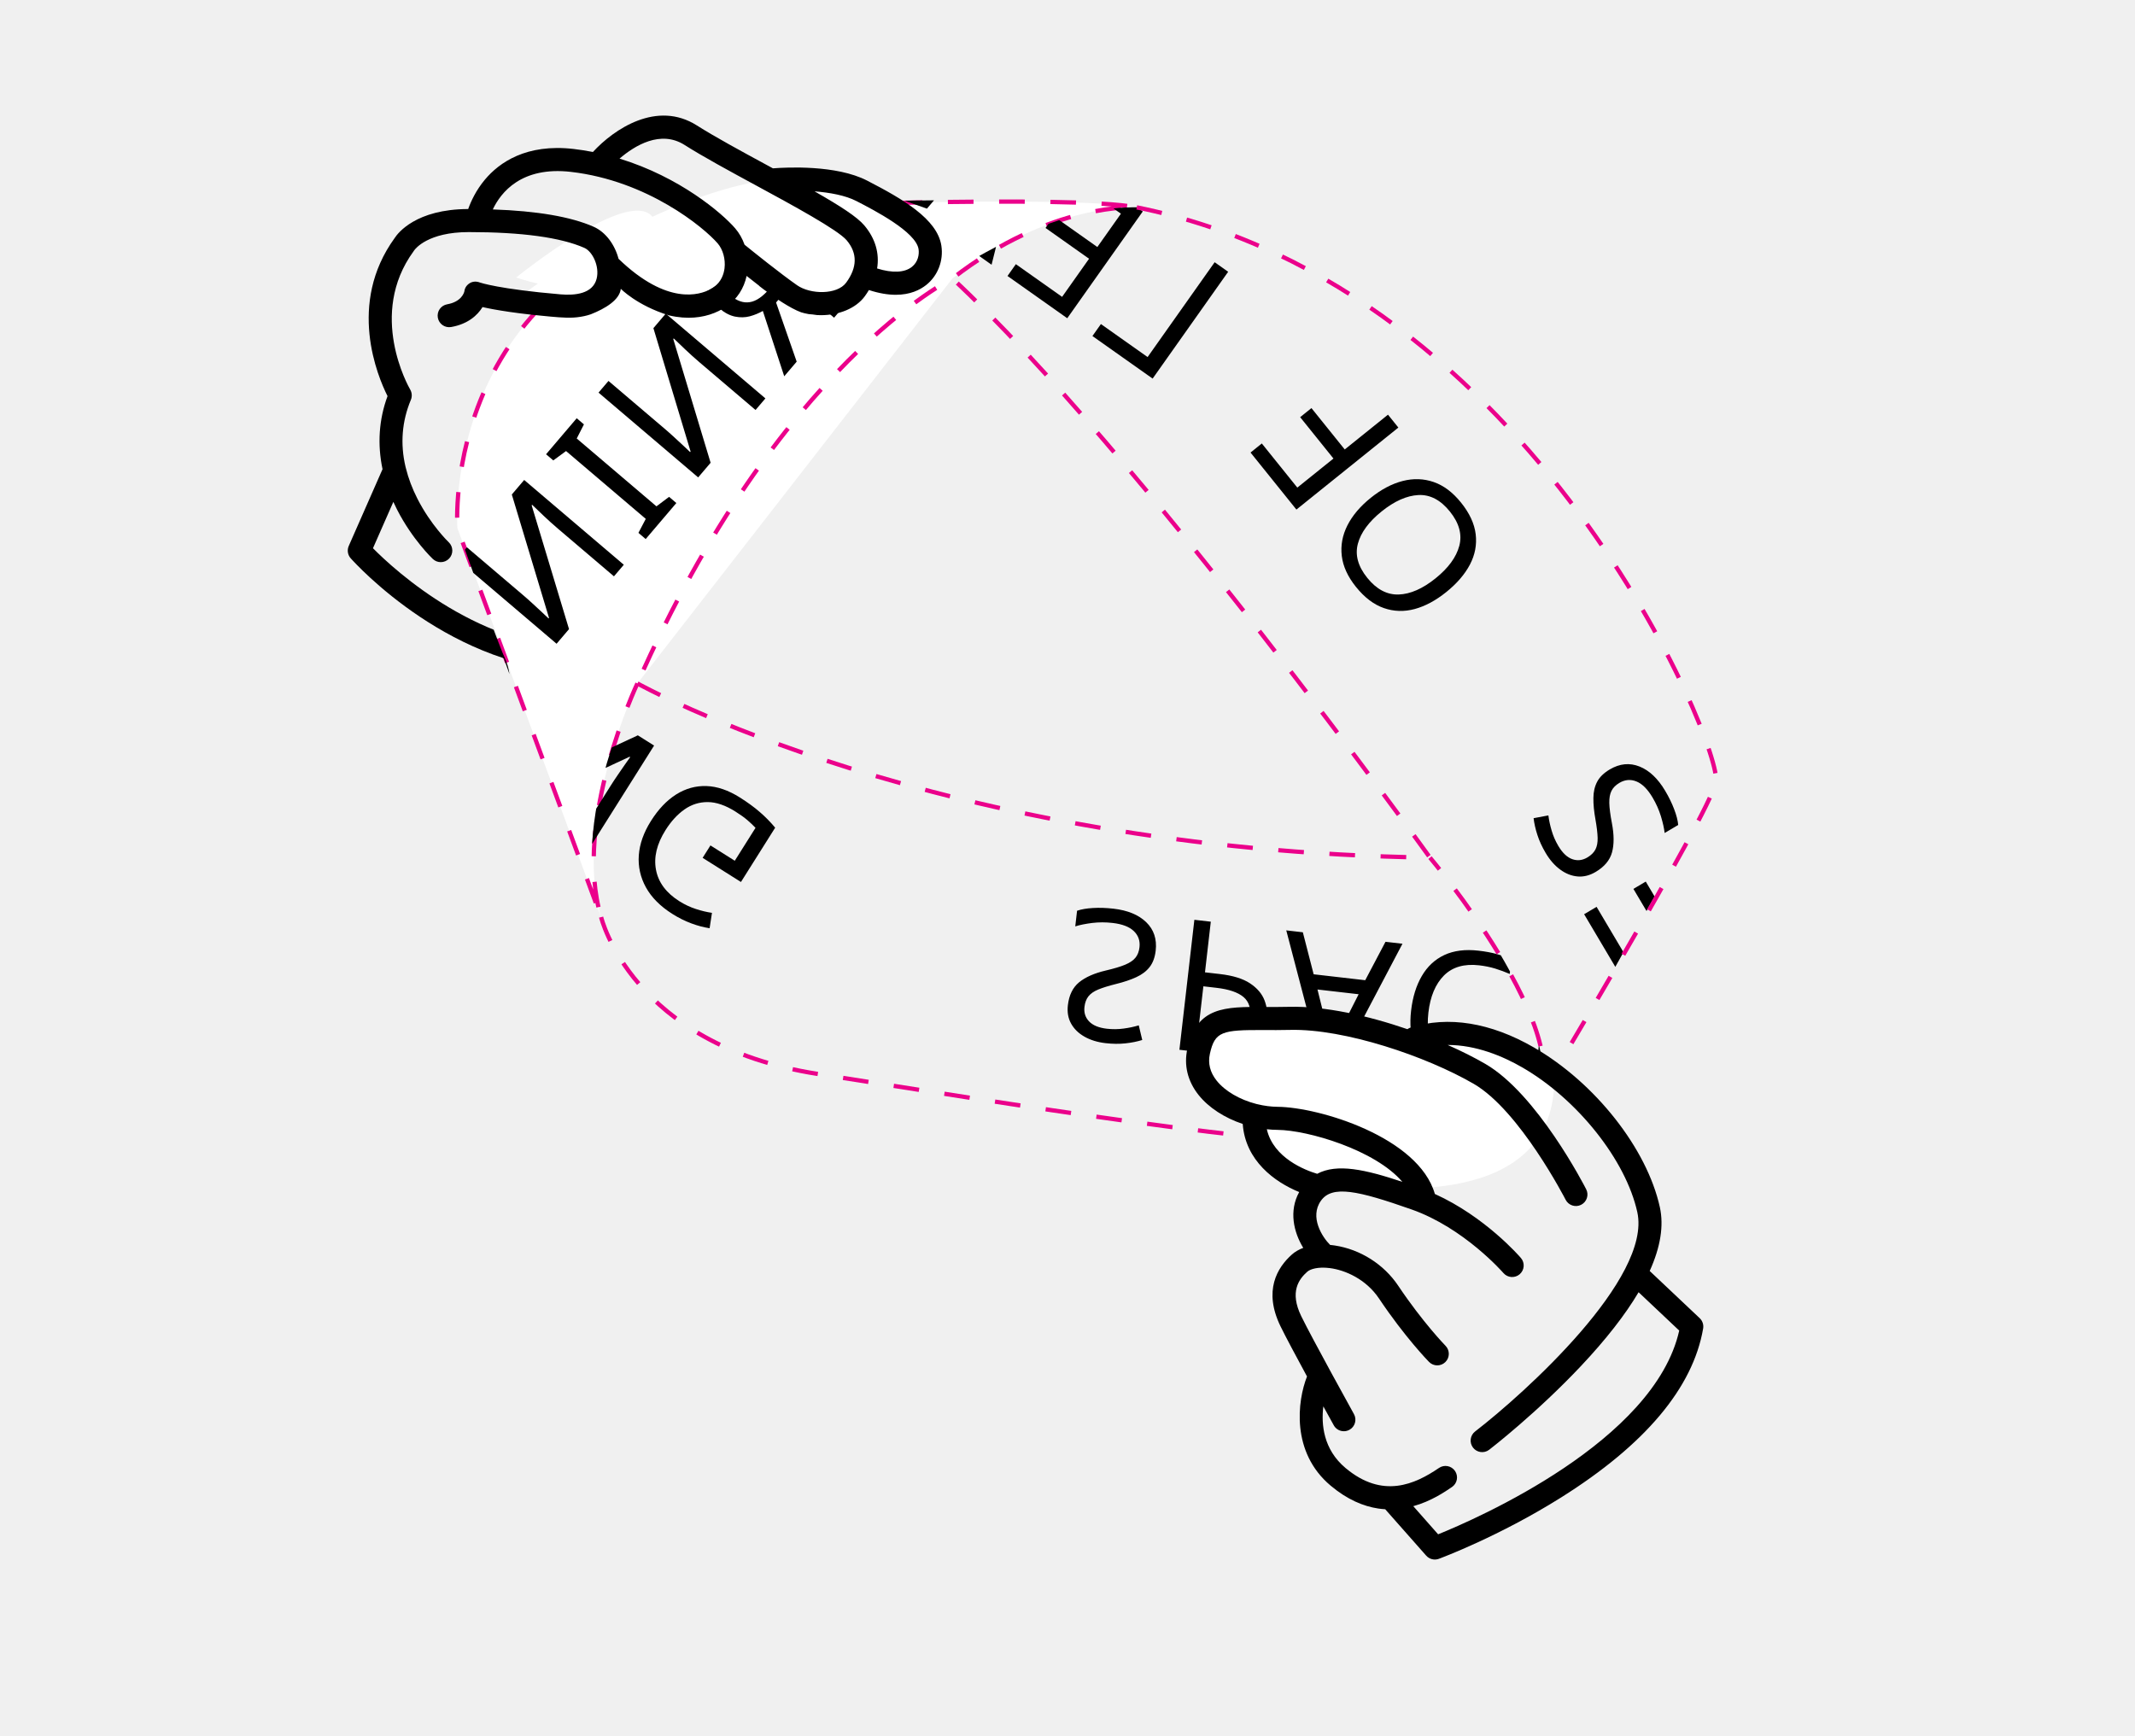
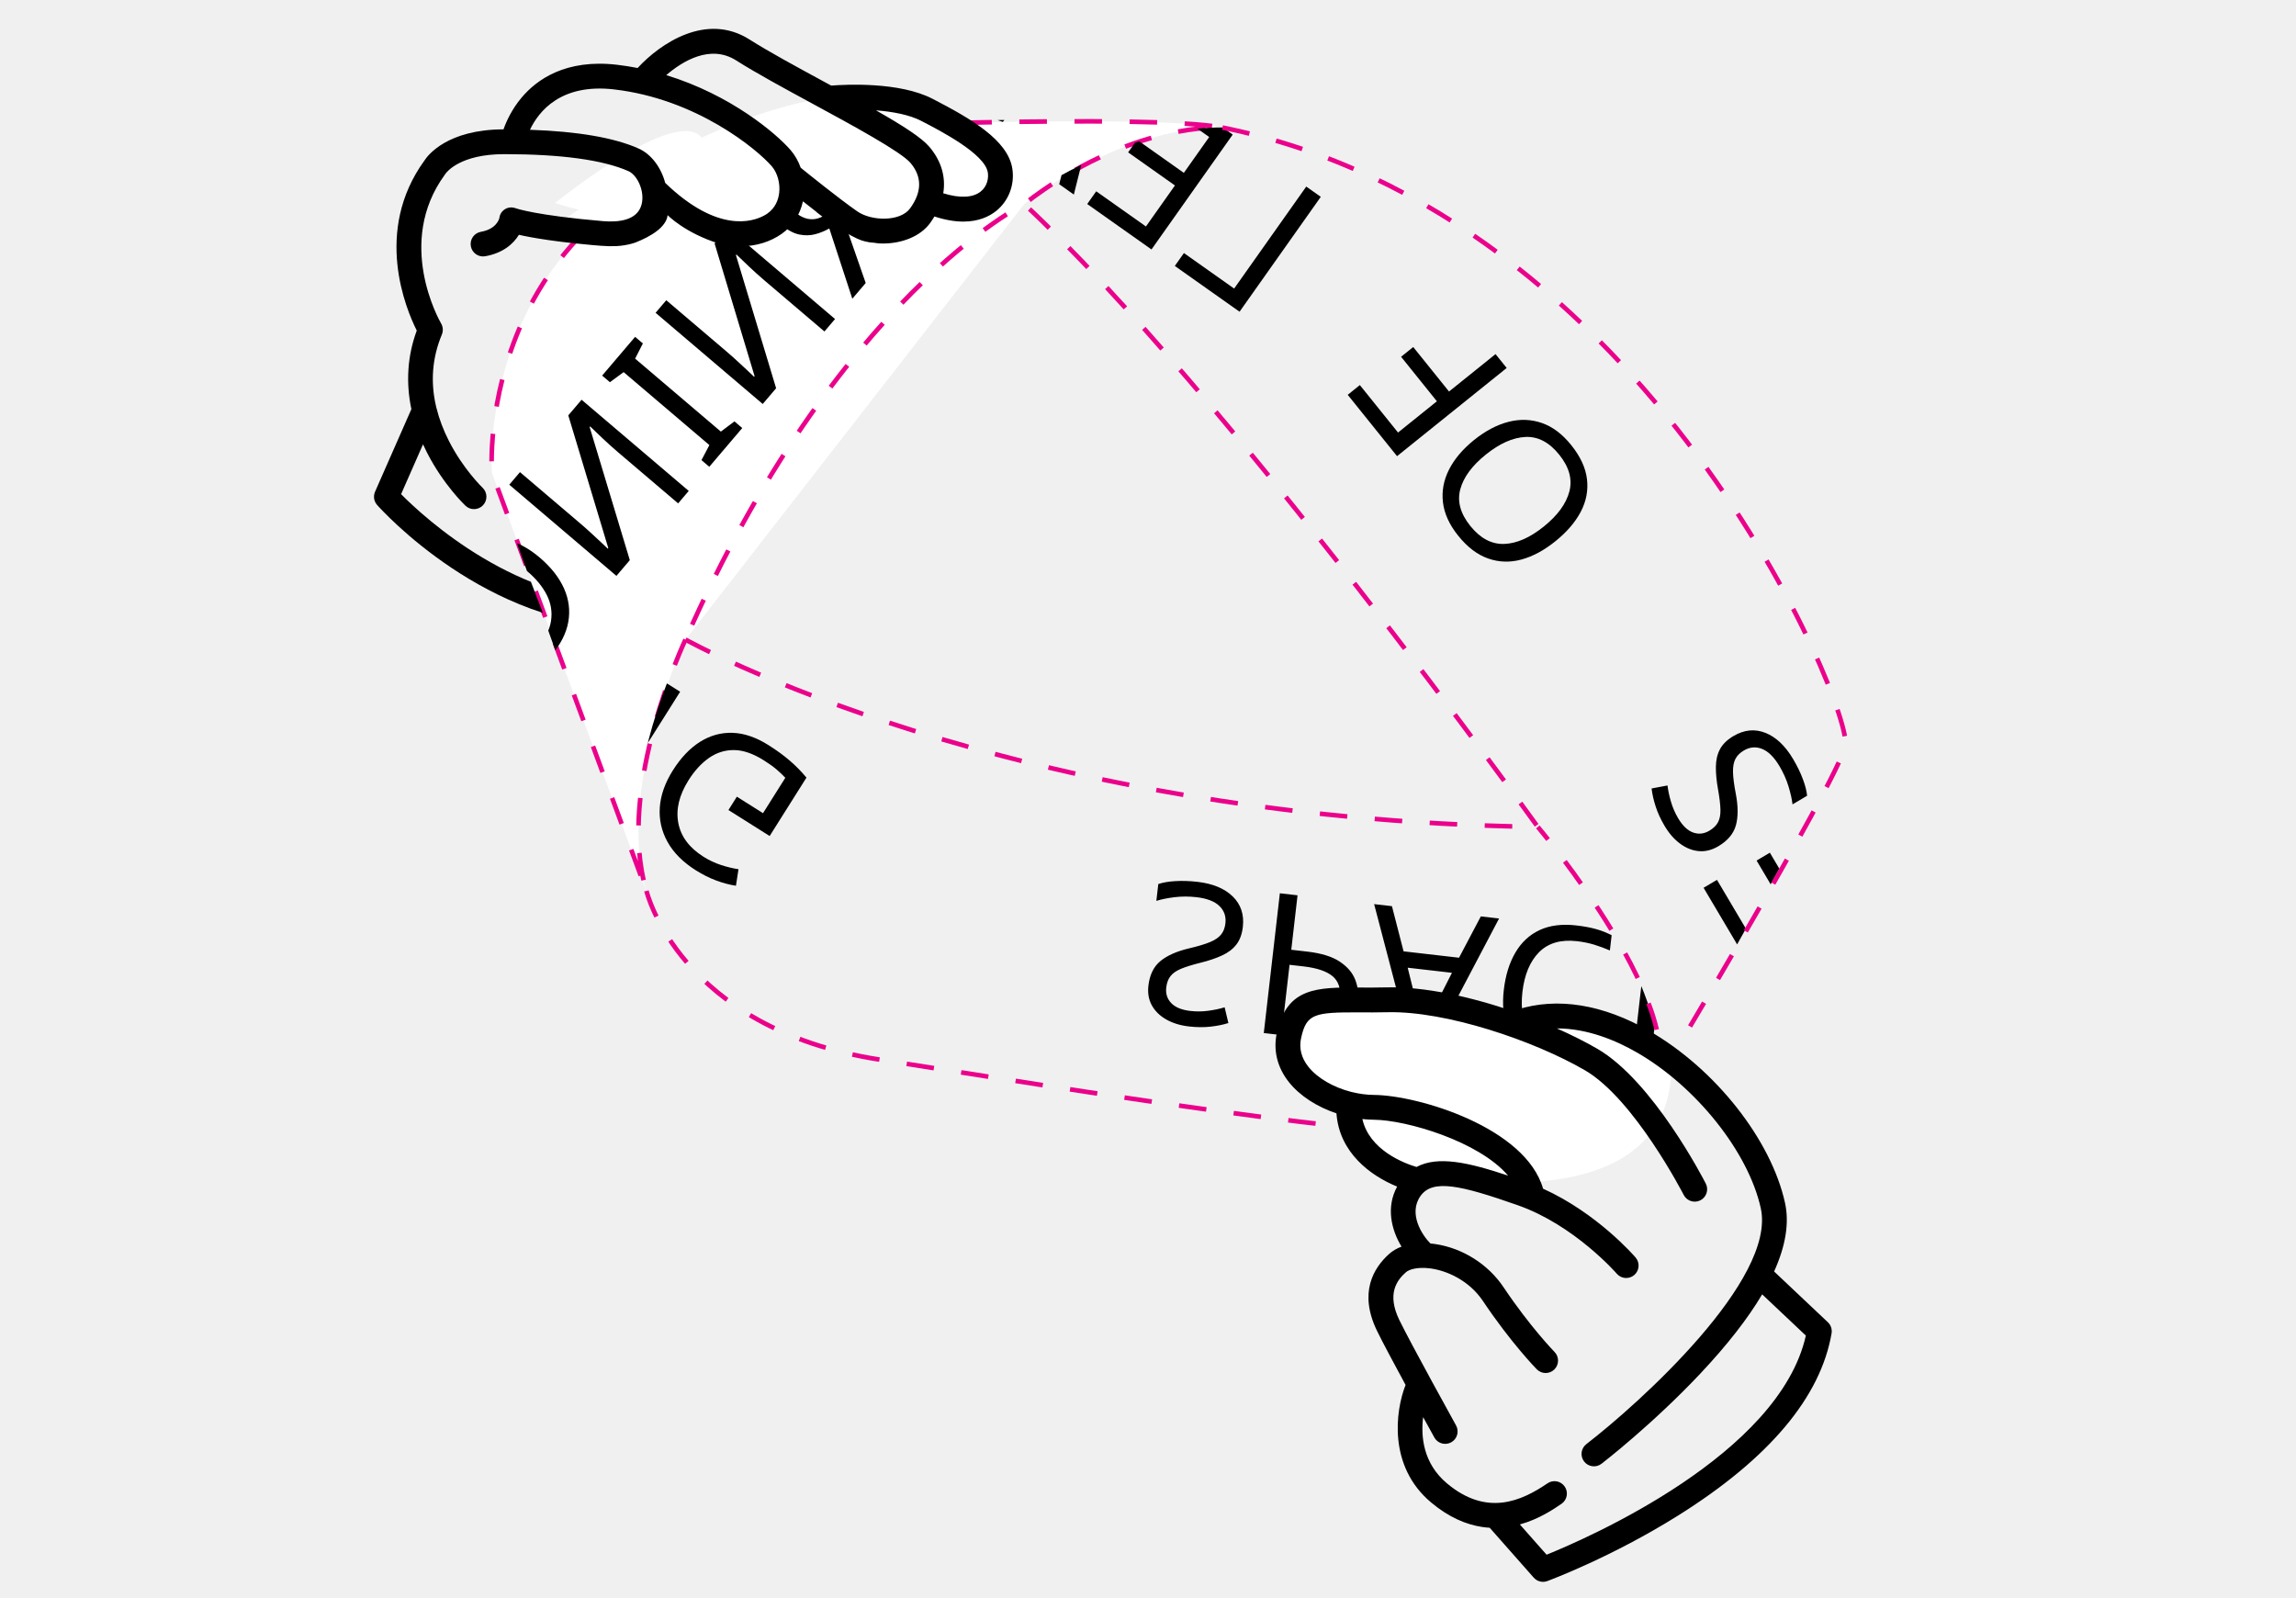
- <svg xmlns="http://www.w3.org/2000/svg" xmlns:xlink="http://www.w3.org/1999/xlink" version="1.1" id="Layer_1" x="0px" y="0px" width="500px" height="406.578px" viewBox="0 0 500 406.578" enable-background="new 0 0 500 406.578" xml:space="preserve">
+ <svg xmlns="http://www.w3.org/2000/svg" xmlns:xlink="http://www.w3.org/1999/xlink" version="1.1" id="Layer_1" x="0px" y="0px" width="500px" height="348px" viewBox="0 20.789 500 348" enable-background="new 0 20.789 500 348" xml:space="preserve">
  <g>
    <path fill="#FFFFFF" d="M153.077,51.164c0,0-9.492,15.892-16.325,16.419c-6.833,0.526-15.871-2.581-15.871-2.581   S147.993,42.973,153.077,51.164z" />
    <g>
-       <path fill="#FFFFFF" stroke="#EB008B" stroke-miterlimit="10" stroke-dasharray="6" d="M149.276,160.074    c0,0-15.298,32.294-8.499,54.732l-33.655-91.093c0,0-4.759-63.244,68.33-75.142c0,0,74.79-3.061,90.768,0    c0,0-20.039-1.35-43.175,16.657" />
+       <path fill="#FFFFFF" stroke="#EB008B" stroke-miterlimit="10" stroke-dasharray="6" d="M149.276,160.074    c0,0-15.298,32.294-8.499,54.732l-33.655-91.094c0,0-4.759-63.244,68.33-75.142c0,0,74.79-3.061,90.769,0    c0,0-20.04-1.35-43.176,16.657" />
      <g>
-         <defs>
-           <path id="SVGID_1_" d="M142.527,219.484c0,0-12.103-17.956,6.042-57.834l58.557,34.209l-23.751,45.521L142.527,219.484z" />
-         </defs>
-         <clipPath id="SVGID_2_">
-           <use xlink:href="#SVGID_1_" overflow="visible" />
-         </clipPath>
-         <g clip-path="url(#SVGID_2_)">
-           <text transform="matrix(0.8461 0.5331 0.5331 -0.8461 -5.9561 74.3564)" font-family="'Helvetica-Bold'" font-size="42.917" letter-spacing="2">LEARNING</text>
+         <g>
+           <defs>
+             <path id="SVGID_1_" d="M142.527,219.484c0,0-12.103-17.957,6.042-57.834l58.557,34.209l-23.751,45.521L142.527,219.484z" />
+           </defs>
+           <clipPath id="SVGID_2_">
+             <use xlink:href="#SVGID_1_" overflow="visible" />
+           </clipPath>
+           <g clip-path="url(#SVGID_2_)">
+             <text transform="matrix(0.8461 0.5331 0.5331 -0.8461 -5.957 74.3569)" font-family="'Helvetica-Bold'" font-size="42.919" letter-spacing="1">LEARNING</text>
+           </g>
        </g>
      </g>
      <g>
-         <defs>
-           <path id="SVGID_3_" d="M128.076,182.388l-20.915-58.49l62.857-74.319c0,0,32.582-3.845,72.064-2.339      c39.484,1.507-21.21,17.988-21.21,17.988L128.076,182.388z" />
-         </defs>
-         <clipPath id="SVGID_4_">
-           <use xlink:href="#SVGID_3_" overflow="visible" />
-         </clipPath>
-         <g clip-path="url(#SVGID_4_)">
-           <text transform="matrix(-0.6481 0.7615 0.7615 0.6481 252.2432 7.5493)" font-family="'Helvetica-Bold'" font-size="42.917" letter-spacing="2">LEARNING</text>
+         <g>
+           <defs>
+             <path id="SVGID_3_" d="M128.076,182.388l-20.915-58.49l62.857-74.319c0,0,32.582-3.845,72.064-2.339       c39.484,1.507-21.21,17.988-21.21,17.988L128.076,182.388z" />
+           </defs>
+           <clipPath id="SVGID_4_">
+             <use xlink:href="#SVGID_3_" overflow="visible" />
+           </clipPath>
+           <g clip-path="url(#SVGID_4_)">
+             <text transform="matrix(-0.6481 0.7615 0.7615 0.6481 252.2432 7.5488)" font-family="'Helvetica-Bold'" font-size="42.915" letter-spacing="1">LEARNING</text>
+           </g>
        </g>
      </g>
      <g>
-         <defs>
-           <path id="SVGID_5_" d="M216.695,68.243c0,0,39.957-31.61,67.657-14.741c27.7,16.868-5.977,37.841-5.977,37.841l-22.385,8.814      L216.695,68.243z" />
-         </defs>
-         <clipPath id="SVGID_6_">
-           <use xlink:href="#SVGID_5_" overflow="visible" />
-         </clipPath>
-         <g clip-path="url(#SVGID_6_)">
-           <text transform="matrix(-0.8165 -0.5773 -0.5773 0.8165 273.3311 91.0723)" font-family="'Helvetica-Bold'" font-size="42.917" letter-spacing="2">LEARNING</text>
+         <g>
+           <defs>
+             <path id="SVGID_5_" d="M216.695,68.243c0,0,39.958-31.61,67.657-14.741c27.7,16.868-5.977,37.841-5.977,37.841l-22.385,8.814       L216.695,68.243z" />
+           </defs>
+           <clipPath id="SVGID_6_">
+             <use xlink:href="#SVGID_5_" overflow="visible" />
+           </clipPath>
+           <g clip-path="url(#SVGID_6_)">
+             <text transform="matrix(-0.8165 -0.5773 -0.5773 0.8165 273.3311 91.0723)" font-family="'Helvetica-Bold'" font-size="42.917" letter-spacing="1">LEARNING</text>
+           </g>
        </g>
      </g>
      <g>
-         <defs>
-           <polygon id="SVGID_7_" points="373.071,235.802 398.9,189.564 378.431,161.65 345.728,183.185     " />
-         </defs>
-         <clipPath id="SVGID_8_">
-           <use xlink:href="#SVGID_7_" overflow="visible" />
-         </clipPath>
-         <g clip-path="url(#SVGID_8_)">
-           <text transform="matrix(-0.5097 -0.8604 0.8604 -0.5097 408.207 216.8301)" font-family="'Helvetica-Bold'" font-size="42.917" letter-spacing="2">ES</text>
+         <g>
+           <defs>
+             <polygon id="SVGID_7_" points="373.07,235.802 398.9,189.564 378.432,161.65 345.729,183.185      " />
+           </defs>
+           <clipPath id="SVGID_8_">
+             <use xlink:href="#SVGID_7_" overflow="visible" />
+           </clipPath>
+           <g clip-path="url(#SVGID_8_)">
+             <text transform="matrix(-0.5097 -0.8604 0.8604 -0.5097 408.207 216.8301)" font-family="'Helvetica-Bold'" font-size="42.919" letter-spacing="1">ES</text>
+           </g>
        </g>
      </g>
      <g>
-         <defs>
-           <path id="SVGID_9_" d="M241.147,201.796l96.604,8.24h4.264c0,0,18.601,22.331,19.398,41.741      c0.798,19.408-97.838-1.33-102.356-2.127c-4.521-0.799-35.095-28.98-35.095-28.98L241.147,201.796z" />
-         </defs>
-         <clipPath id="SVGID_10_">
-           <use xlink:href="#SVGID_9_" overflow="visible" />
-         </clipPath>
-         <g clip-path="url(#SVGID_10_)">
-           <text transform="matrix(0.9935 0.1143 0.1143 -0.9935 250.1851 212.0352)" font-family="'Helvetica-Bold'" font-size="42.917" letter-spacing="2">SPACES</text>
+         <g>
+           <defs>
+             <path id="SVGID_9_" d="M241.147,201.796l96.604,8.24h4.265c0,0,18.601,22.331,19.397,41.741       c0.798,19.408-97.838-1.33-102.356-2.127c-4.521-0.799-35.095-28.98-35.095-28.98L241.147,201.796z" />
+           </defs>
+           <clipPath id="SVGID_10_">
+             <use xlink:href="#SVGID_9_" overflow="visible" />
+           </clipPath>
+           <g clip-path="url(#SVGID_10_)">
+             <text transform="matrix(0.9934 0.1143 0.1143 -0.9934 250.1865 212.0361)" font-family="'Helvetica-Bold'" font-size="42.919" letter-spacing="1">SPACES</text>
+           </g>
        </g>
      </g>
-       <path fill="none" stroke="#EB008B" stroke-miterlimit="10" stroke-dasharray="6" d="M149.276,160.074    c0,0,70.029,39.093,185.613,40.794c0,0-68.669-95.525-111.844-135.641C223.046,65.228,182.251,85.284,149.276,160.074z" />
-       <path fill="none" stroke="#EB008B" stroke-miterlimit="10" stroke-dasharray="6" d="M266.221,48.57    c93.146,18.695,137.341,126.8,135.639,134.619c-1.697,7.818-42.152,75.13-42.152,75.13c10.199-15.977-24.817-57.451-24.817-57.451    " />
-       <path fill="none" stroke="#EB008B" stroke-miterlimit="10" stroke-dasharray="6" d="M140.778,214.806    c0,0,7.139,29.915,50.652,36.714c43.514,6.8,109.463,17.678,131.222,16.319c21.757-1.358,32.72-2.265,37.055-9.52" />
-       <text transform="matrix(-0.6268 -0.7792 0.7792 -0.6268 352.3535 131.0591)" font-family="'Helvetica-Bold'" font-size="42.917" letter-spacing="2">OF</text>
+       <path fill="none" stroke="#EB008B" stroke-miterlimit="10" stroke-dasharray="6" d="M149.276,160.074    c0,0,70.029,39.093,185.613,40.794c0,0-68.668-95.525-111.844-135.641C223.046,65.228,182.251,85.284,149.276,160.074z" />
+       <path fill="none" stroke="#EB008B" stroke-miterlimit="10" stroke-dasharray="6" d="M266.221,48.57    c93.146,18.695,137.342,126.8,135.64,134.619c-1.697,7.818-42.152,75.129-42.152,75.129c10.199-15.977-24.817-57.45-24.817-57.45" />
+       <path fill="none" stroke="#EB008B" stroke-miterlimit="10" stroke-dasharray="6" d="M140.778,214.807    c0,0,7.139,29.914,50.652,36.713c43.514,6.801,109.462,17.679,131.222,16.319c21.757-1.358,32.72-2.265,37.055-9.521" />
+       <text transform="matrix(-0.6268 -0.7792 0.7792 -0.6268 352.3535 131.0586)" font-family="'Helvetica-Bold'" font-size="42.917" letter-spacing="1">OF</text>
    </g>
  </g>
-   <path fill="#FFFFFF" d="M302.713,275.793c0,0-7.3-9.793-8.819-13.795s-15.378-6.559-13.569-12.438  c1.81-5.879,2.714-13.568,18.771-11.081c16.057,2.488,33.922,5.202,37.992,4.071c4.071-1.131,28.276,7.516,27.138,9.724  C363.086,254.482,368.974,287.778,302.713,275.793z" />
-   <path d="M398.053,308.734l-11.705-11.052c2.528-5.599,3.33-10.588,2.377-14.929c-3.021-13.752-15.152-29.142-29.502-37.425  c-10.113-5.836-20.092-7.448-28.858-4.664c-0.28,0.09-0.536,0.221-0.763,0.387c-9.303-3.203-19.395-5.427-27.583-5.238  c-2.187,0.053-4.216,0.044-6.005,0.034c-9.144-0.046-15.748-0.076-17.94,9.787c-0.855,3.851,0.052,7.593,2.622,10.826  c2.377,2.985,6.123,5.379,10.341,6.787c0.616,8.59,7.474,13.616,13.223,15.951c-2.443,4.417-1.309,9.38,0.951,13.073  c-1.019,0.383-1.915,0.897-2.646,1.546c-3.459,3.073-6.734,8.482-2.688,16.805c1.143,2.354,3.705,7.144,6.215,11.769  c-2.249,5.687-3.798,17.737,5.537,25.575c3.887,3.264,7.656,4.83,11.133,5.354c0.558,0.085,1.106,0.139,1.646,0.172l9.592,10.863  c0.431,0.487,1.008,0.791,1.623,0.884c0.441,0.067,0.901,0.024,1.339-0.137c0.569-0.211,14.113-5.258,28.547-14.314  c19.739-12.386,30.962-25.721,33.354-39.634C399.014,310.265,398.712,309.355,398.053,308.734z M296.681,264.486  c0.836,0.089,1.672,0.144,2.507,0.15c7.076,0.055,22.868,4.688,29.23,12.175c-8.658-2.896-15.287-4.374-19.945-1.888  C305.709,274.094,298.217,271.247,296.681,264.486z M336.799,359.361l-5.818-6.589c4.168-1.154,7.374-3.34,9.062-4.489  c1.233-0.841,1.552-2.522,0.71-3.756s-2.523-1.55-3.756-0.71c-5.627,3.837-13.201,7.307-21.893,0.009  c-5.203-4.368-5.706-10.224-5.188-14.431c1.353,2.463,2.319,4.21,2.442,4.432c0.423,0.765,1.161,1.242,1.963,1.363  c0.568,0.086,1.168-0.007,1.711-0.308c1.306-0.722,1.777-2.365,1.056-3.672c-0.1-0.18-9.875-17.853-12.351-22.95  c-2.784-5.724-0.524-8.678,1.416-10.401c0.693-0.613,2.494-1.207,5.288-0.85c3.557,0.455,8.461,2.568,11.511,7.124  c6.05,9.032,11.485,14.616,11.715,14.85c1.043,1.067,2.754,1.084,3.821,0.039c1.067-1.044,1.084-2.755,0.039-3.822  c-0.051-0.052-5.311-5.454-11.085-14.073c-3.36-5.019-8.885-8.512-14.852-9.413c-0.155-0.022-0.309-0.047-0.464-0.064  c-0.21-0.026-0.416-0.049-0.621-0.068c-1.848-1.835-4.856-6.514-2.167-10.331c2.631-3.74,8.675-2.399,21.229,2.017  c12.309,4.331,21.414,14.773,21.519,14.894c0.973,1.131,2.68,1.258,3.81,0.287c1.131-0.973,1.262-2.678,0.289-3.811  c-0.369-0.431-8.406-9.68-20.152-14.99c-3.789-13.312-27.133-20.339-36.804-20.414c-1.577-0.012-3.177-0.229-4.727-0.606  c-0.106-0.032-0.213-0.059-0.321-0.076c-3.811-0.987-7.275-2.964-9.256-5.454c-1.542-1.939-2.073-4.055-1.577-6.288  c1.163-5.229,2.822-5.603,12.64-5.556c1.824,0.01,3.894,0.021,6.156-0.034c12.771-0.297,31.89,6.191,42.997,12.636  c10.746,6.235,21.411,26.936,21.517,27.145c0.679,1.328,2.308,1.856,3.636,1.178c1.33-0.678,1.856-2.307,1.178-3.635  c-0.464-0.908-11.493-22.326-23.618-29.361c-2.574-1.495-5.563-3-8.813-4.435c6.688-0.006,12.942,2.646,17.479,5.266  c12.927,7.46,24.25,21.718,26.926,33.9c3.4,15.481-26.266,42.321-37.982,51.357c-1.184,0.911-1.402,2.609-0.492,3.79  c0.444,0.574,1.072,0.922,1.738,1.022c0.702,0.106,1.445-0.062,2.052-0.532c0.452-0.347,11.163-8.638,21.498-19.616  c5.854-6.219,10.353-11.984,13.485-17.275l9.514,8.981C387.45,337.575,345.804,355.718,336.799,359.361z" />
-   <path fill="#FFFFFF" d="M120.881,70.151c0,0,42.238-33.195,73.659-28.042c31.421,5.153,25.63,22.114,20.805,23.119  c-4.825,1.004-11.157-0.093-14.172,2.415c-3.015,2.508-14.729,2.008-19.878-2.415c-5.149-4.424-8.755-1.389-14.188,2.069  s-11.465,5.363-16.59,2.854c-5.126-2.508-8.442-3.016-10.553-0.905S120.881,70.151,120.881,70.151z" />
+   <path fill="#FFFFFF" d="M302.713,275.793c0,0-7.3-9.793-8.818-13.795c-1.52-4.002-15.379-6.559-13.569-12.438  s2.714-13.568,18.771-11.082c16.057,2.488,33.922,5.203,37.992,4.071c4.071-1.131,28.276,7.517,27.139,9.724  C363.086,254.482,368.975,287.777,302.713,275.793z" />
+   <path d="M398.053,308.734l-11.705-11.053c2.528-5.599,3.33-10.588,2.377-14.929c-3.021-13.752-15.151-29.142-29.502-37.425  c-10.113-5.836-20.092-7.448-28.857-4.664c-0.28,0.09-0.536,0.221-0.764,0.387c-9.303-3.203-19.395-5.427-27.582-5.238  c-2.188,0.054-4.217,0.045-6.006,0.035c-9.144-0.047-15.748-0.076-17.939,9.786c-0.855,3.851,0.052,7.593,2.621,10.826  c2.378,2.985,6.123,5.379,10.342,6.787c0.615,8.59,7.475,13.616,13.223,15.95c-2.443,4.418-1.309,9.381,0.951,13.074  c-1.02,0.383-1.915,0.896-2.646,1.545c-3.459,3.074-6.733,8.482-2.688,16.806c1.143,2.354,3.705,7.144,6.215,11.769  c-2.249,5.688-3.798,17.737,5.537,25.575c3.887,3.265,7.656,4.83,11.133,5.354c0.559,0.085,1.106,0.139,1.646,0.172L334,364.355  c0.432,0.486,1.008,0.79,1.623,0.884c0.441,0.066,0.9,0.023,1.339-0.138c0.569-0.211,14.113-5.258,28.547-14.313  c19.739-12.386,30.962-25.721,33.354-39.634C399.014,310.265,398.712,309.355,398.053,308.734z M296.682,264.486  c0.836,0.089,1.672,0.144,2.506,0.149c7.076,0.056,22.869,4.688,29.23,12.175c-8.658-2.896-15.287-4.373-19.945-1.888  C305.709,274.094,298.217,271.247,296.682,264.486z M336.799,359.361l-5.818-6.589c4.168-1.154,7.375-3.341,9.062-4.489  c1.232-0.841,1.553-2.522,0.71-3.756c-0.842-1.234-2.522-1.551-3.756-0.71c-5.627,3.837-13.201,7.307-21.894,0.009  c-5.203-4.368-5.705-10.225-5.188-14.432c1.354,2.464,2.318,4.211,2.441,4.433c0.424,0.765,1.162,1.242,1.963,1.363  c0.568,0.086,1.169-0.008,1.712-0.309c1.306-0.722,1.776-2.365,1.056-3.672c-0.1-0.18-9.875-17.853-12.352-22.95  c-2.783-5.724-0.523-8.678,1.416-10.4c0.693-0.613,2.494-1.207,5.289-0.851c3.557,0.455,8.461,2.568,11.511,7.124  c6.05,9.032,11.485,14.616,11.715,14.851c1.043,1.066,2.754,1.084,3.821,0.038c1.066-1.044,1.084-2.755,0.039-3.821  c-0.051-0.052-5.312-5.454-11.086-14.073c-3.359-5.02-8.885-8.512-14.852-9.413c-0.154-0.022-0.309-0.047-0.464-0.063  c-0.21-0.026-0.416-0.049-0.621-0.068c-1.848-1.835-4.856-6.514-2.167-10.331c2.631-3.739,8.676-2.399,21.229,2.017  c12.31,4.332,21.414,14.773,21.52,14.895c0.973,1.131,2.68,1.258,3.811,0.287c1.131-0.973,1.262-2.678,0.289-3.811  c-0.369-0.432-8.406-9.681-20.152-14.99c-3.789-13.312-27.133-20.34-36.805-20.414c-1.576-0.012-3.177-0.229-4.727-0.606  c-0.105-0.032-0.213-0.06-0.32-0.075c-3.812-0.988-7.275-2.965-9.257-5.455c-1.542-1.938-2.073-4.055-1.577-6.287  c1.163-5.229,2.822-5.604,12.641-5.557c1.824,0.01,3.894,0.021,6.156-0.033c12.771-0.298,31.89,6.19,42.996,12.635  c10.746,6.235,21.412,26.937,21.518,27.146c0.679,1.328,2.308,1.856,3.636,1.179c1.33-0.679,1.856-2.308,1.179-3.636  c-0.465-0.907-11.494-22.325-23.619-29.36c-2.574-1.496-5.562-3-8.812-4.436c6.688-0.006,12.941,2.646,17.479,5.266  c12.928,7.461,24.25,21.719,26.926,33.9c3.4,15.48-26.266,42.321-37.981,51.357c-1.184,0.91-1.401,2.608-0.491,3.79  c0.443,0.573,1.071,0.922,1.737,1.021c0.702,0.106,1.445-0.062,2.052-0.532c0.452-0.347,11.163-8.638,21.498-19.615  c5.854-6.22,10.354-11.984,13.485-17.275l9.514,8.98C387.45,337.575,345.805,355.718,336.799,359.361z" />
+   <path fill="#FFFFFF" d="M120.881,70.151c0,0,42.238-33.195,73.659-28.042c31.421,5.153,25.63,22.114,20.805,23.119  c-4.825,1.004-11.157-0.093-14.172,2.415c-3.015,2.508-14.729,2.008-19.878-2.415c-5.149-4.424-8.755-1.389-14.188,2.069  s-11.465,5.363-16.59,2.854c-5.126-2.508-8.442-3.016-10.553-0.905C137.853,71.357,120.881,70.151,120.881,70.151z" />
  <g>
-     <defs>
-       <path id="SVGID_11_" d="M120.881,160.952c0,0-12.342-30.495-13.817-38.938c-1.475-8.443,11.877-48.837,17.827-48.26    c5.949,0.578,10.094,1.192,13.488-0.15s6.71-3.344,7.012-5.961c0,0,3.733,3.871,11.214,6.205s17.265,0.628,19.007-8.62    c0,0,9.684,8.138,13.787,8.342c4.104,0.204,21.443,4.323,21.443,4.323s25.31-15.28,11.741-39.101S133.33,5.322,114.333,16.178    c-18.996,10.855-68.446,90.156-49.45,120.912S120.881,160.952,120.881,160.952z" />
-     </defs>
-     <clipPath id="SVGID_12_">
-       <use xlink:href="#SVGID_11_" overflow="visible" />
-     </clipPath>
-     <path clip-path="url(#SVGID_12_)" d="M220.464,57.562c-0.943-6.287-9.114-10.989-17.402-15.267   c-7.183-3.708-18.802-3.119-22.053-2.867c-0.459-0.249-0.924-0.501-1.396-0.758c-6.031-3.271-12.268-6.655-16.383-9.274   c-9.395-5.979-19.456,0.856-24.374,6.2c-1.475-0.287-2.983-0.53-4.528-0.708c-11.095-1.281-17.403,3.187-20.742,7.158   c-2.112,2.511-3.303,5.129-3.938,6.911c-12.229,0.041-16.467,5.627-17.209,6.778c-11.184,15.399-4.009,32.411-1.681,37.04   c-2.026,5.488-2.405,11.275-1.172,17.115l-7.912,17.984c-0.425,0.967-0.249,2.093,0.452,2.882   c0.991,1.117,23.907,26.54,54.822,26.539c1.009,0,2.03-0.027,3.056-0.083c0.985-0.053,1.863-0.641,2.289-1.53l10.029-20.904   c4.811-2.995,9.587-7.752,12.029-15.3c1.792-5.538,5.529-12.316,9.143-18.872c5.813-10.545,11.385-20.652,11.319-28.614   c2.255,1.227,4.875,1.829,7.448,1.829c4.138,0,8.145-1.534,10.27-4.431c0.354-0.483,0.665-0.969,0.958-1.458   c2.418,0.789,4.506,1.113,6.292,1.113c3.345,0,5.649-1.113,7.164-2.323C219.638,64.565,220.988,61.057,220.464,57.562z    M133.708,40.257c18.007,2.078,31.169,13.055,34.359,16.737c1.241,1.431,1.873,3.726,1.611,5.845   c-0.164,1.327-0.743,3.178-2.57,4.458c-1.333,0.934-7.761,4.567-18.009-3.055c-0.071-0.058-0.145-0.112-0.222-0.164   c-1.279-0.968-2.619-2.114-4.015-3.459c-0.873-3.312-3.008-6.258-5.821-7.502c-5.32-2.352-13.26-3.712-23.631-4.065   C117.287,45.081,122.104,38.917,133.708,40.257z M168.759,97.996c-3.737,6.778-7.6,13.786-9.552,19.816   c-2.002,6.189-5.989,10.083-9.994,12.531c-0.235,0.098-0.456,0.229-0.656,0.391c-5.322,3.048-10.486,3.608-10.866,3.646   c-1.482,0.141-2.571,1.458-2.433,2.94c0.131,1.401,1.308,2.452,2.687,2.452c0.084,0,0.169-0.003,0.255-0.012   c0.291-0.027,2.908-0.301,6.425-1.438l-6.501,13.552c-25.282,0.578-45.764-18.396-50.778-23.472l4.774-10.852   c0.277,0.613,0.568,1.225,0.882,1.834c3.569,6.967,8.175,11.359,8.37,11.543c0.521,0.493,1.188,0.736,1.853,0.736   c0.717,0,1.431-0.283,1.963-0.844c1.026-1.082,0.979-2.792-0.101-3.819c-0.042-0.04-4.213-4.041-7.348-10.225   c-1.206-2.377-2.091-4.734-2.669-7.066c-0.023-0.127-0.058-0.252-0.099-0.374c-1.265-5.396-0.849-10.65,1.253-15.694   c0.324-0.778,0.264-1.668-0.159-2.399c-0.413-0.712-9.991-17.63,0.796-32.397c0.07-0.096,0.082-0.104,0.131-0.194   c0.283-0.405,3.247-4.292,12.787-4.292c12.414,0,21.524,1.245,27.078,3.7c1.908,0.843,3.605,4.349,2.866,7.239   c-0.904,3.53-5.078,3.933-8.423,3.647c-14.527-1.236-18.896-2.771-18.913-2.777c-0.786-0.302-1.659-0.288-2.375,0.152   c-0.709,0.435-1.169,1.107-1.263,1.931c-0.088,0.371-0.72,2.436-4.025,3.02c-1.47,0.259-2.451,1.661-2.191,3.131   c0.259,1.469,1.661,2.454,3.131,2.191c3.875-0.684,6.141-2.71,7.341-4.671c2.789,0.638,8.184,1.588,17.837,2.411   c3.158,0.268,5.617-0.063,7.539-0.728c-3.476,3.184-6.082,3.812-6.098,3.815c-1.466,0.281-2.427,1.696-2.146,3.163   c0.248,1.294,1.38,2.194,2.651,2.194c0.169,0,0.34-0.016,0.511-0.048c0.335-0.064,7.781-1.611,14.911-12.562   c4.787,3.027,9.214,4.256,13.05,4.256c3.551,0,6.597-1.052,8.949-2.698c2.395-1.677,4.015-4.168,4.643-7.098   c0.924,0.732,1.929,1.521,2.955,2.315c0.077,0.328,0.212,0.648,0.417,0.941C182.222,73.576,175.069,86.549,168.759,97.996z    M198.17,66.192c-2.123,2.896-8.38,2.798-11.503,0.613c-3.997-2.797-10.304-7.874-12.299-9.492   c-0.508-1.43-1.254-2.748-2.216-3.859c-3.073-3.546-12.941-11.987-27.064-16.305c3.563-3.056,9.619-6.772,15.24-3.193   c4.276,2.72,10.596,6.149,16.709,9.465c8.542,4.633,19.171,10.4,21.249,12.859C200.825,59.289,200.786,62.624,198.17,66.192z    M213.567,62.498c-1.716,1.372-4.577,1.497-8.155,0.379c0.585-3.538-0.412-7.022-2.998-10.084   c-1.676-1.985-5.608-4.537-11.653-7.977c3.545,0.279,7.21,0.934,9.823,2.282c4.167,2.151,13.923,7.187,14.536,11.266   C215.307,59.613,214.997,61.356,213.567,62.498z" />
+     <g>
+       <defs>
+         <path id="SVGID_11_" d="M120.881,160.952c0,0-12.342-30.495-13.817-38.938c-1.475-8.443,11.877-48.837,17.827-48.26     c5.949,0.578,10.094,1.192,13.488-0.15s6.71-3.344,7.012-5.961c0,0,3.733,3.871,11.214,6.205s17.265,0.628,19.007-8.62     c0,0,9.684,8.138,13.787,8.342c4.104,0.204,21.443,4.323,21.443,4.323s25.31-15.28,11.741-39.101s-89.253-33.47-108.25-22.614     c-18.996,10.855-68.446,90.156-49.45,120.912C83.879,167.846,120.881,160.952,120.881,160.952z" />
+       </defs>
+       <clipPath id="SVGID_12_">
+         <use xlink:href="#SVGID_11_" overflow="visible" />
+       </clipPath>
+       <path clip-path="url(#SVGID_12_)" d="M220.464,57.562c-0.943-6.287-9.114-10.989-17.402-15.267    c-7.183-3.708-18.802-3.119-22.053-2.867c-0.459-0.249-0.924-0.501-1.396-0.758c-6.031-3.271-12.268-6.655-16.383-9.274    c-9.395-5.979-19.456,0.856-24.374,6.2c-1.475-0.287-2.983-0.53-4.528-0.708c-11.095-1.281-17.403,3.187-20.742,7.158    c-2.112,2.511-3.303,5.129-3.938,6.911c-12.229,0.041-16.467,5.627-17.209,6.778c-11.184,15.399-4.009,32.411-1.681,37.04    c-2.026,5.488-2.405,11.275-1.172,17.115l-7.912,17.984c-0.425,0.967-0.249,2.093,0.452,2.882    c0.991,1.117,23.907,26.54,54.822,26.539c1.009,0,2.03-0.027,3.056-0.083c0.985-0.053,1.863-0.641,2.289-1.53l10.029-20.904    c4.811-2.995,9.587-7.752,12.029-15.3c1.792-5.538,5.529-12.316,9.143-18.872c5.813-10.545,11.385-20.652,11.319-28.614    c2.255,1.227,4.875,1.829,7.448,1.829c4.138,0,8.145-1.534,10.27-4.431c0.354-0.483,0.665-0.969,0.958-1.458    c2.418,0.789,4.506,1.113,6.292,1.113c3.345,0,5.649-1.113,7.164-2.323C219.638,64.565,220.988,61.057,220.464,57.562z     M133.708,40.257c18.007,2.078,31.169,13.055,34.359,16.737c1.241,1.431,1.873,3.726,1.611,5.845    c-0.164,1.327-0.743,3.178-2.57,4.458c-1.333,0.934-7.761,4.567-18.009-3.055c-0.071-0.058-0.145-0.112-0.222-0.164    c-1.279-0.968-2.619-2.114-4.015-3.459c-0.873-3.312-3.008-6.258-5.821-7.502c-5.32-2.352-13.26-3.712-23.631-4.065    C117.287,45.081,122.104,38.917,133.708,40.257z M168.759,97.996c-3.737,6.778-7.6,13.786-9.552,19.816    c-2.002,6.189-5.989,10.083-9.994,12.531c-0.235,0.098-0.456,0.229-0.656,0.391c-5.322,3.048-10.486,3.608-10.866,3.646    c-1.482,0.141-2.571,1.458-2.433,2.94c0.131,1.401,1.308,2.452,2.687,2.452c0.084,0,0.169-0.003,0.255-0.012    c0.291-0.027,2.908-0.301,6.425-1.438l-6.501,13.552c-25.282,0.578-45.764-18.396-50.778-23.472l4.774-10.852    c0.277,0.613,0.568,1.225,0.882,1.834c3.569,6.967,8.175,11.359,8.37,11.543c0.521,0.493,1.188,0.736,1.853,0.736    c0.717,0,1.431-0.283,1.963-0.844c1.026-1.082,0.979-2.792-0.101-3.819c-0.042-0.04-4.213-4.041-7.348-10.225    c-1.206-2.377-2.091-4.734-2.669-7.066c-0.023-0.127-0.058-0.252-0.099-0.374c-1.265-5.396-0.849-10.65,1.253-15.694    c0.324-0.778,0.264-1.668-0.159-2.399c-0.413-0.712-9.991-17.63,0.796-32.397c0.07-0.096,0.082-0.104,0.131-0.194    c0.283-0.405,3.247-4.292,12.787-4.292c12.414,0,21.524,1.245,27.078,3.7c1.908,0.843,3.605,4.349,2.866,7.239    c-0.904,3.53-5.078,3.933-8.423,3.647c-14.527-1.236-18.896-2.771-18.913-2.777c-0.786-0.302-1.659-0.288-2.375,0.152    c-0.709,0.435-1.169,1.107-1.263,1.931c-0.088,0.371-0.72,2.436-4.025,3.02c-1.47,0.259-2.451,1.661-2.191,3.131    c0.259,1.469,1.661,2.454,3.131,2.191c3.875-0.684,6.141-2.71,7.341-4.671c2.789,0.638,8.184,1.588,17.837,2.411    c3.158,0.268,5.617-0.063,7.539-0.728c-3.476,3.184-6.082,3.812-6.098,3.815c-1.466,0.281-2.427,1.696-2.146,3.163    c0.248,1.294,1.38,2.194,2.651,2.194c0.169,0,0.34-0.016,0.511-0.048c0.335-0.064,7.781-1.611,14.911-12.562    c4.787,3.027,9.214,4.256,13.05,4.256c3.551,0,6.597-1.052,8.949-2.698c2.395-1.677,4.015-4.168,4.643-7.098    c0.924,0.732,1.929,1.521,2.955,2.315c0.077,0.328,0.212,0.648,0.417,0.941C182.222,73.576,175.069,86.549,168.759,97.996z     M198.17,66.192c-2.123,2.896-8.38,2.798-11.503,0.613c-3.997-2.797-10.304-7.874-12.299-9.492    c-0.508-1.43-1.254-2.748-2.216-3.859c-3.073-3.546-12.941-11.987-27.064-16.305c3.563-3.056,9.619-6.772,15.24-3.193    c4.276,2.72,10.596,6.149,16.709,9.465c8.542,4.633,19.171,10.4,21.249,12.859C200.825,59.289,200.786,62.624,198.17,66.192z     M213.567,62.498c-1.716,1.372-4.577,1.497-8.155,0.379c0.585-3.538-0.412-7.022-2.998-10.084    c-1.676-1.985-5.608-4.537-11.653-7.977c3.545,0.279,7.21,0.934,9.823,2.282c4.167,2.151,13.923,7.187,14.536,11.266    C215.307,59.613,214.997,61.356,213.567,62.498z" />
+     </g>
  </g>
</svg>
